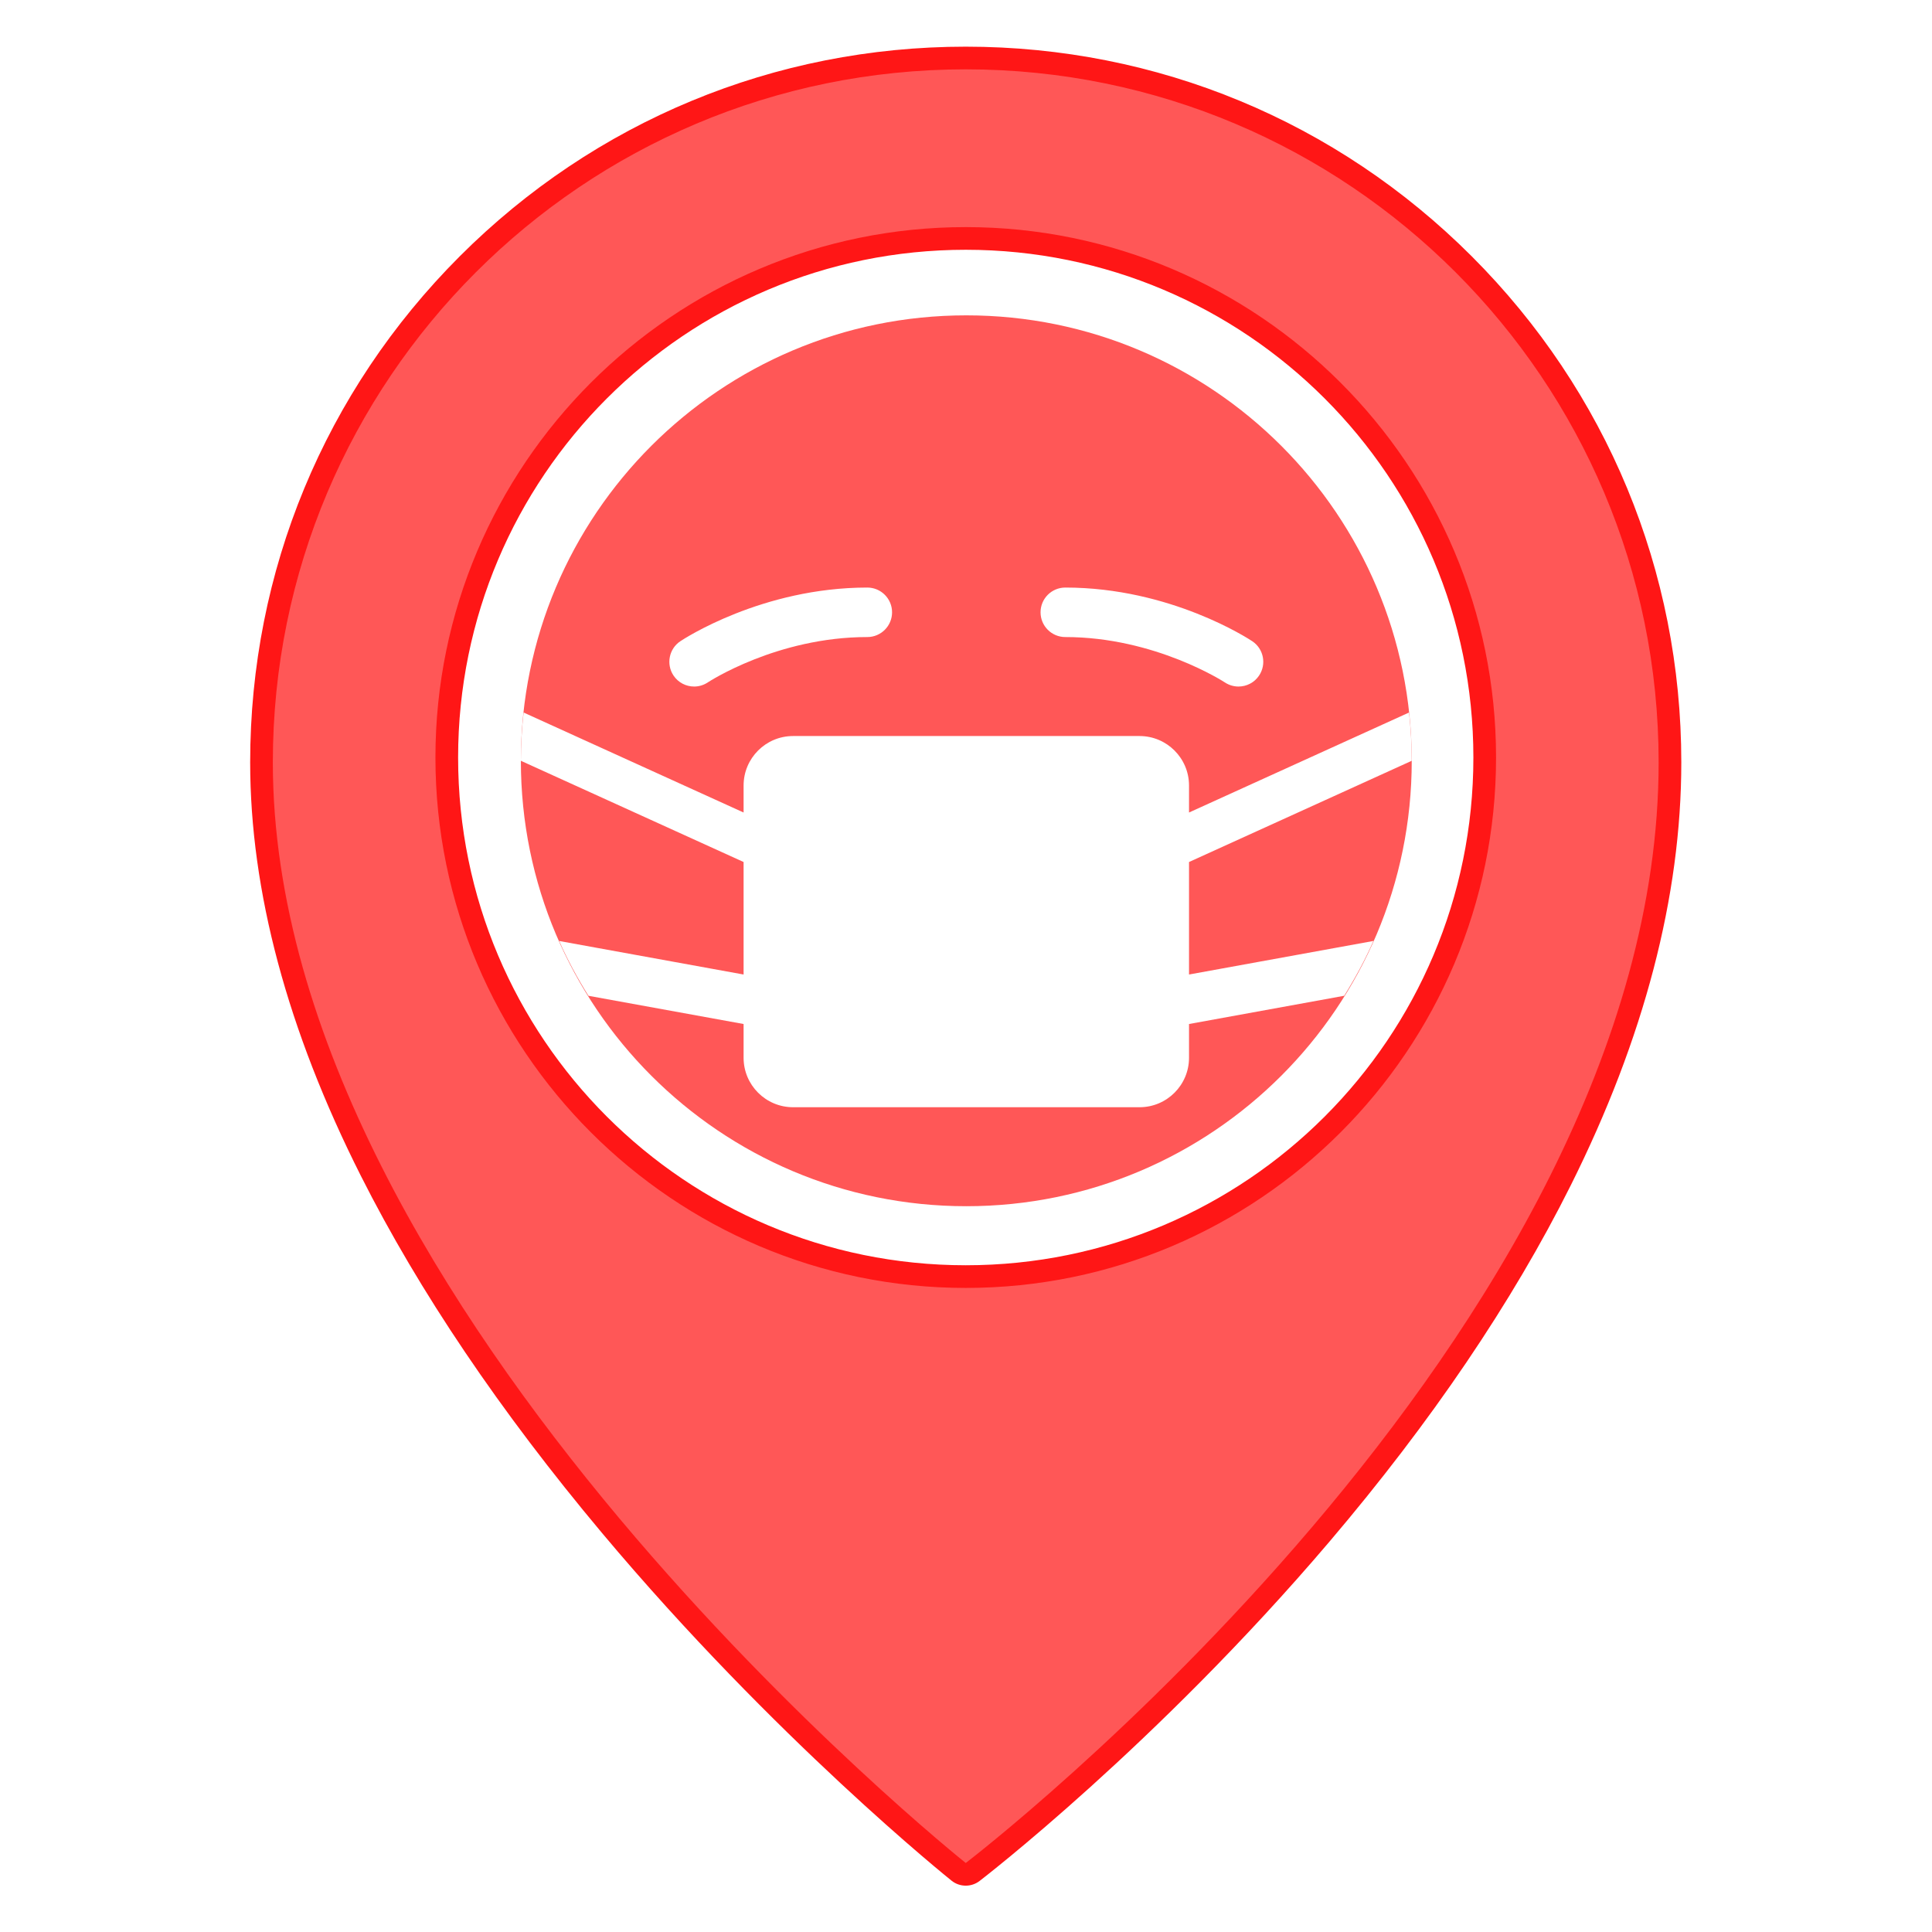
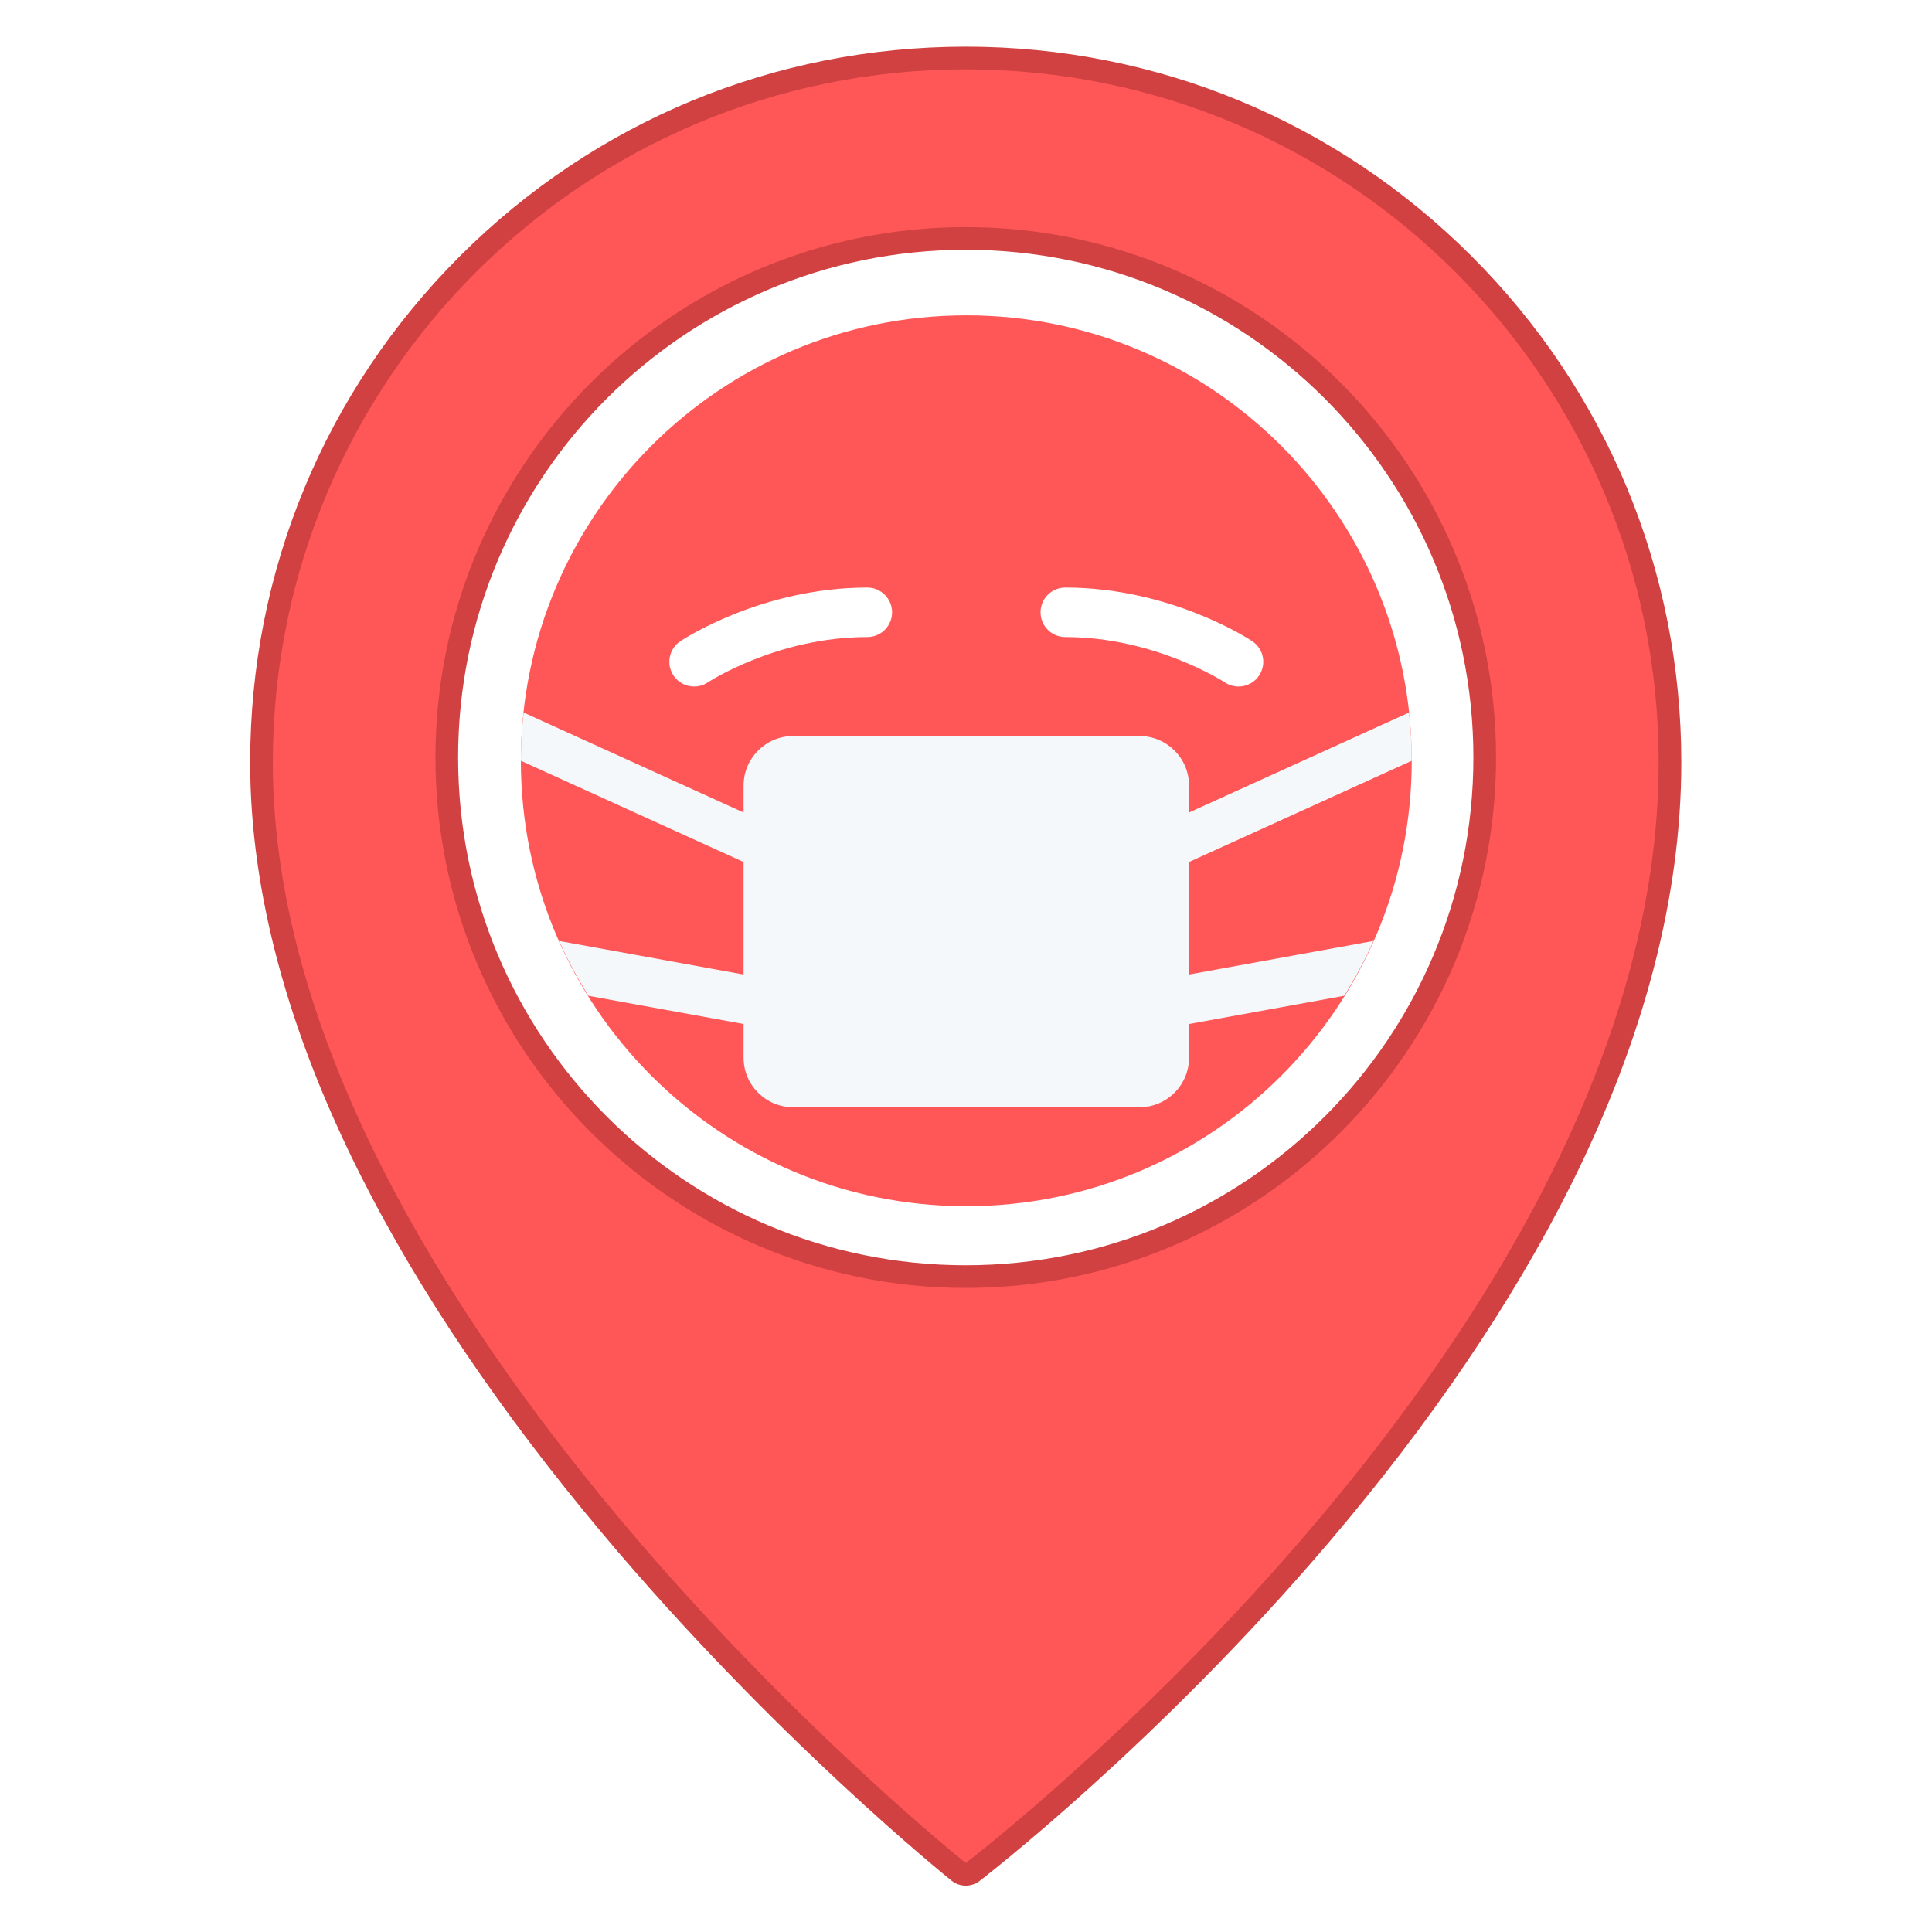
<svg xmlns="http://www.w3.org/2000/svg" width="810pt" height="810pt" viewBox="0 0 810 810" version="1.2">
  <defs>
    <clipPath id="clip1">
      <path d="M 104 19.57 L 705 19.57 L 705 790.57 L 104 790.57 Z M 104 19.57 " />
    </clipPath>
    <clipPath id="clip2">
      <path d="M 218.379 132.211 L 591.879 132.211 L 591.879 505.711 L 218.379 505.711 Z M 218.379 132.211 " />
    </clipPath>
    <clipPath id="clip3">
      <path d="M 218.379 298 L 591.879 298 L 591.879 465 L 218.379 465 Z M 218.379 298 " />
    </clipPath>
  </defs>
  <g id="surface1">
    <path style=" stroke:none;fill-rule:nonzero;fill:rgb(100%,34.119%,34.119%);fill-opacity:1;" d="M 404.895 785.82 C 403.844 785.82 402.805 785.477 401.934 784.789 C 401.207 784.203 328.098 725.605 256.004 639.605 C 189.234 559.961 109.637 439.805 109.637 319.633 C 109.637 156.805 242.09 24.32 404.895 24.32 C 567.699 24.32 700.141 156.805 700.141 319.633 C 700.141 444.82 620.543 564.723 553.766 643.266 C 481.641 728.082 408.516 784.289 407.781 784.844 C 406.926 785.496 405.914 785.82 404.895 785.82 " />
    <g clip-path="url(#clip1)" clip-rule="nonzero">
-       <path style=" stroke:none;fill-rule:nonzero;fill:rgb(100%,8.629%,8.629%);fill-opacity:1;" d="M 404.895 19.566 C 324.766 19.566 249.422 50.781 192.75 107.457 C 136.09 164.137 104.883 239.496 104.883 319.633 C 104.883 373.566 120.496 431.887 151.297 492.984 C 175.719 541.445 209.719 591.805 252.355 642.66 C 324.766 729.02 398.238 787.918 398.973 788.504 C 400.707 789.887 402.805 790.574 404.895 790.574 C 406.926 790.574 408.961 789.922 410.668 788.625 C 411.402 788.066 484.938 731.547 557.387 646.336 C 600.047 596.168 634.07 545.941 658.5 497.051 C 689.289 435.453 704.895 375.766 704.895 319.633 C 704.895 239.496 673.695 164.137 617.027 107.457 C 560.367 50.781 485.031 19.566 404.895 19.566 Z M 404.895 29.074 C 565.332 29.074 695.391 159.18 695.391 319.633 C 695.391 559.18 404.895 781.066 404.895 781.066 C 404.895 781.066 114.387 549.496 114.387 319.633 C 114.387 159.18 244.453 29.074 404.895 29.074 " />
+       <path style=" stroke:none;fill-rule:nonzero;fill:rgb(81.96%,25.49%,25.49%);fill-opacity:1;" d="M 404.895 19.566 C 324.766 19.566 249.422 50.781 192.75 107.457 C 136.09 164.137 104.883 239.496 104.883 319.633 C 104.883 373.566 120.496 431.887 151.297 492.984 C 175.719 541.445 209.719 591.805 252.355 642.66 C 324.766 729.02 398.238 787.918 398.973 788.504 C 400.707 789.887 402.805 790.574 404.895 790.574 C 406.926 790.574 408.961 789.922 410.668 788.625 C 411.402 788.066 484.938 731.547 557.387 646.336 C 600.047 596.168 634.07 545.941 658.5 497.051 C 689.289 435.453 704.895 375.766 704.895 319.633 C 704.895 239.496 673.695 164.137 617.027 107.457 C 560.367 50.781 485.031 19.566 404.895 19.566 Z M 404.895 29.074 C 565.332 29.074 695.391 159.18 695.391 319.633 C 695.391 559.18 404.895 781.066 404.895 781.066 C 404.895 781.066 114.387 549.496 114.387 319.633 C 114.387 159.18 244.453 29.074 404.895 29.074 " />
    </g>
    <path style=" stroke:none;fill-rule:nonzero;fill:rgb(100%,100%,100%);fill-opacity:1;" d="M 404.895 535.219 C 284.918 535.219 187.312 437.586 187.312 317.594 C 187.312 197.586 284.918 99.965 404.895 99.965 C 524.871 99.965 622.477 197.586 622.477 317.594 C 622.477 437.586 524.871 535.219 404.895 535.219 " />
-     <path style=" stroke:none;fill-rule:nonzero;fill:rgb(100%,8.629%,8.629%);fill-opacity:1;" d="M 404.895 95.215 C 282.301 95.215 182.559 194.969 182.559 317.594 C 182.559 440.207 282.301 539.973 404.895 539.973 C 527.488 539.973 627.227 440.207 627.227 317.594 C 627.227 194.969 527.488 95.215 404.895 95.215 Z M 404.895 104.719 C 522.438 104.719 617.723 200.039 617.723 317.594 C 617.723 435.164 522.438 530.465 404.895 530.465 C 287.359 530.465 192.066 435.164 192.066 317.594 C 192.066 200.039 287.359 104.719 404.895 104.719 " />
+     <path style=" stroke:none;fill-rule:nonzero;fill:rgb(81.96%,25.49%,25.49%);fill-opacity:1;" d="M 404.895 95.215 C 282.301 95.215 182.559 194.969 182.559 317.594 C 182.559 440.207 282.301 539.973 404.895 539.973 C 527.488 539.973 627.227 440.207 627.227 317.594 C 627.227 194.969 527.488 95.215 404.895 95.215 Z M 404.895 104.719 C 522.438 104.719 617.723 200.039 617.723 317.594 C 617.723 435.164 522.438 530.465 404.895 530.465 C 287.359 530.465 192.066 435.164 192.066 317.594 C 192.066 200.039 287.359 104.719 404.895 104.719 " />
    <g clip-path="url(#clip2)" clip-rule="nonzero">
      <path style=" stroke:none;fill-rule:nonzero;fill:rgb(100%,34.119%,34.119%);fill-opacity:1;" d="M 591.879 318.961 C 591.879 422.098 508.27 505.711 405.129 505.711 C 302.004 505.711 218.379 422.098 218.379 318.961 C 218.379 215.832 302.004 132.211 405.129 132.211 C 508.27 132.211 591.879 215.832 591.879 318.961 " />
    </g>
-     <path style=" stroke:none;fill-rule:nonzero;fill:rgb(100%,100%,100%);fill-opacity:1;" d="M 291.016 287.836 C 287.664 287.836 284.375 286.215 282.371 283.219 C 279.199 278.445 280.484 272.004 285.246 268.828 C 286.625 267.914 319.496 246.336 363.629 246.336 C 369.355 246.336 374.004 250.984 374.004 256.711 C 374.004 262.438 369.355 267.086 363.629 267.086 C 325.711 267.086 297.043 285.906 296.762 286.09 C 294.988 287.273 292.988 287.836 291.016 287.836 Z M 519.246 287.836 C 517.285 287.836 515.281 287.273 513.516 286.102 C 513.227 285.914 484.27 267.086 446.629 267.086 C 440.891 267.086 436.254 262.438 436.254 256.711 C 436.254 250.984 440.891 246.336 446.629 246.336 C 490.766 246.336 523.633 267.914 525.012 268.828 C 529.785 272.004 531.07 278.445 527.887 283.219 C 525.895 286.215 522.594 287.836 519.246 287.836 Z M 519.246 287.836 " />
+     <path style=" stroke:none;fill-rule:nonzero;fill:rgb(100%,100%,100%);fill-opacity:1;" d="M 291.016 287.836 C 287.664 287.836 284.375 286.215 282.371 283.219 C 279.199 278.445 280.484 272.004 285.246 268.828 C 286.625 267.914 319.496 246.336 363.629 246.336 C 369.355 246.336 374.004 250.984 374.004 256.711 C 374.004 262.438 369.355 267.086 363.629 267.086 C 325.711 267.086 297.043 285.906 296.762 286.094 C 294.988 287.273 292.988 287.836 291.016 287.836 Z M 519.246 287.836 C 517.285 287.836 515.281 287.273 513.516 286.102 C 513.227 285.914 484.27 267.086 446.629 267.086 C 440.891 267.086 436.254 262.438 436.254 256.711 C 436.254 250.984 440.891 246.336 446.629 246.336 C 490.766 246.336 523.633 267.914 525.012 268.828 C 529.785 272.004 531.07 278.445 527.887 283.219 C 525.895 286.215 522.594 287.836 519.246 287.836 Z M 519.246 287.836 " />
    <g clip-path="url(#clip3)" clip-rule="nonzero">
-       <path style=" stroke:none;fill-rule:nonzero;fill:rgb(100%,100%,100%);fill-opacity:1;" d="M 498.504 361.402 L 591.879 318.961 C 591.879 312.113 591.453 305.379 590.75 298.727 L 498.504 340.652 L 498.504 329.336 C 498.504 317.879 489.207 308.586 477.754 308.586 L 332.504 308.586 C 321.051 308.586 311.754 317.879 311.754 329.336 L 311.754 340.652 L 219.52 298.727 C 218.805 305.379 218.379 312.113 218.379 318.961 L 311.754 361.402 L 311.754 408.57 L 234.43 394.512 C 237.969 402.5 242.117 410.145 246.703 417.492 L 311.754 429.32 L 311.754 443.461 C 311.754 454.914 321.051 464.211 332.504 464.211 L 477.754 464.211 C 489.207 464.211 498.504 454.914 498.504 443.461 L 498.504 429.32 L 563.566 417.48 C 568.141 410.137 572.293 402.488 575.828 394.5 L 498.504 408.57 Z M 498.504 361.402 " />
+       <path style=" stroke:none;fill-rule:nonzero;fill:rgb(96.078%,97.249%,98.039%);fill-opacity:1;" d="M 498.504 361.402 L 591.879 318.961 C 591.879 312.113 591.453 305.379 590.75 298.73 L 498.504 340.652 L 498.504 329.336 C 498.504 317.883 489.207 308.586 477.754 308.586 L 332.504 308.586 C 321.051 308.586 311.754 317.883 311.754 329.336 L 311.754 340.652 L 219.52 298.73 C 218.805 305.379 218.379 312.113 218.379 318.961 L 311.754 361.402 L 311.754 408.57 L 234.43 394.512 C 237.969 402.5 242.117 410.145 246.703 417.492 L 311.754 429.32 L 311.754 443.461 C 311.754 454.914 321.051 464.211 332.504 464.211 L 477.754 464.211 C 489.207 464.211 498.504 454.914 498.504 443.461 L 498.504 429.32 L 563.566 417.48 C 568.141 410.137 572.293 402.488 575.828 394.5 L 498.504 408.57 Z M 498.504 361.402 " />
    </g>
  </g>
</svg>
